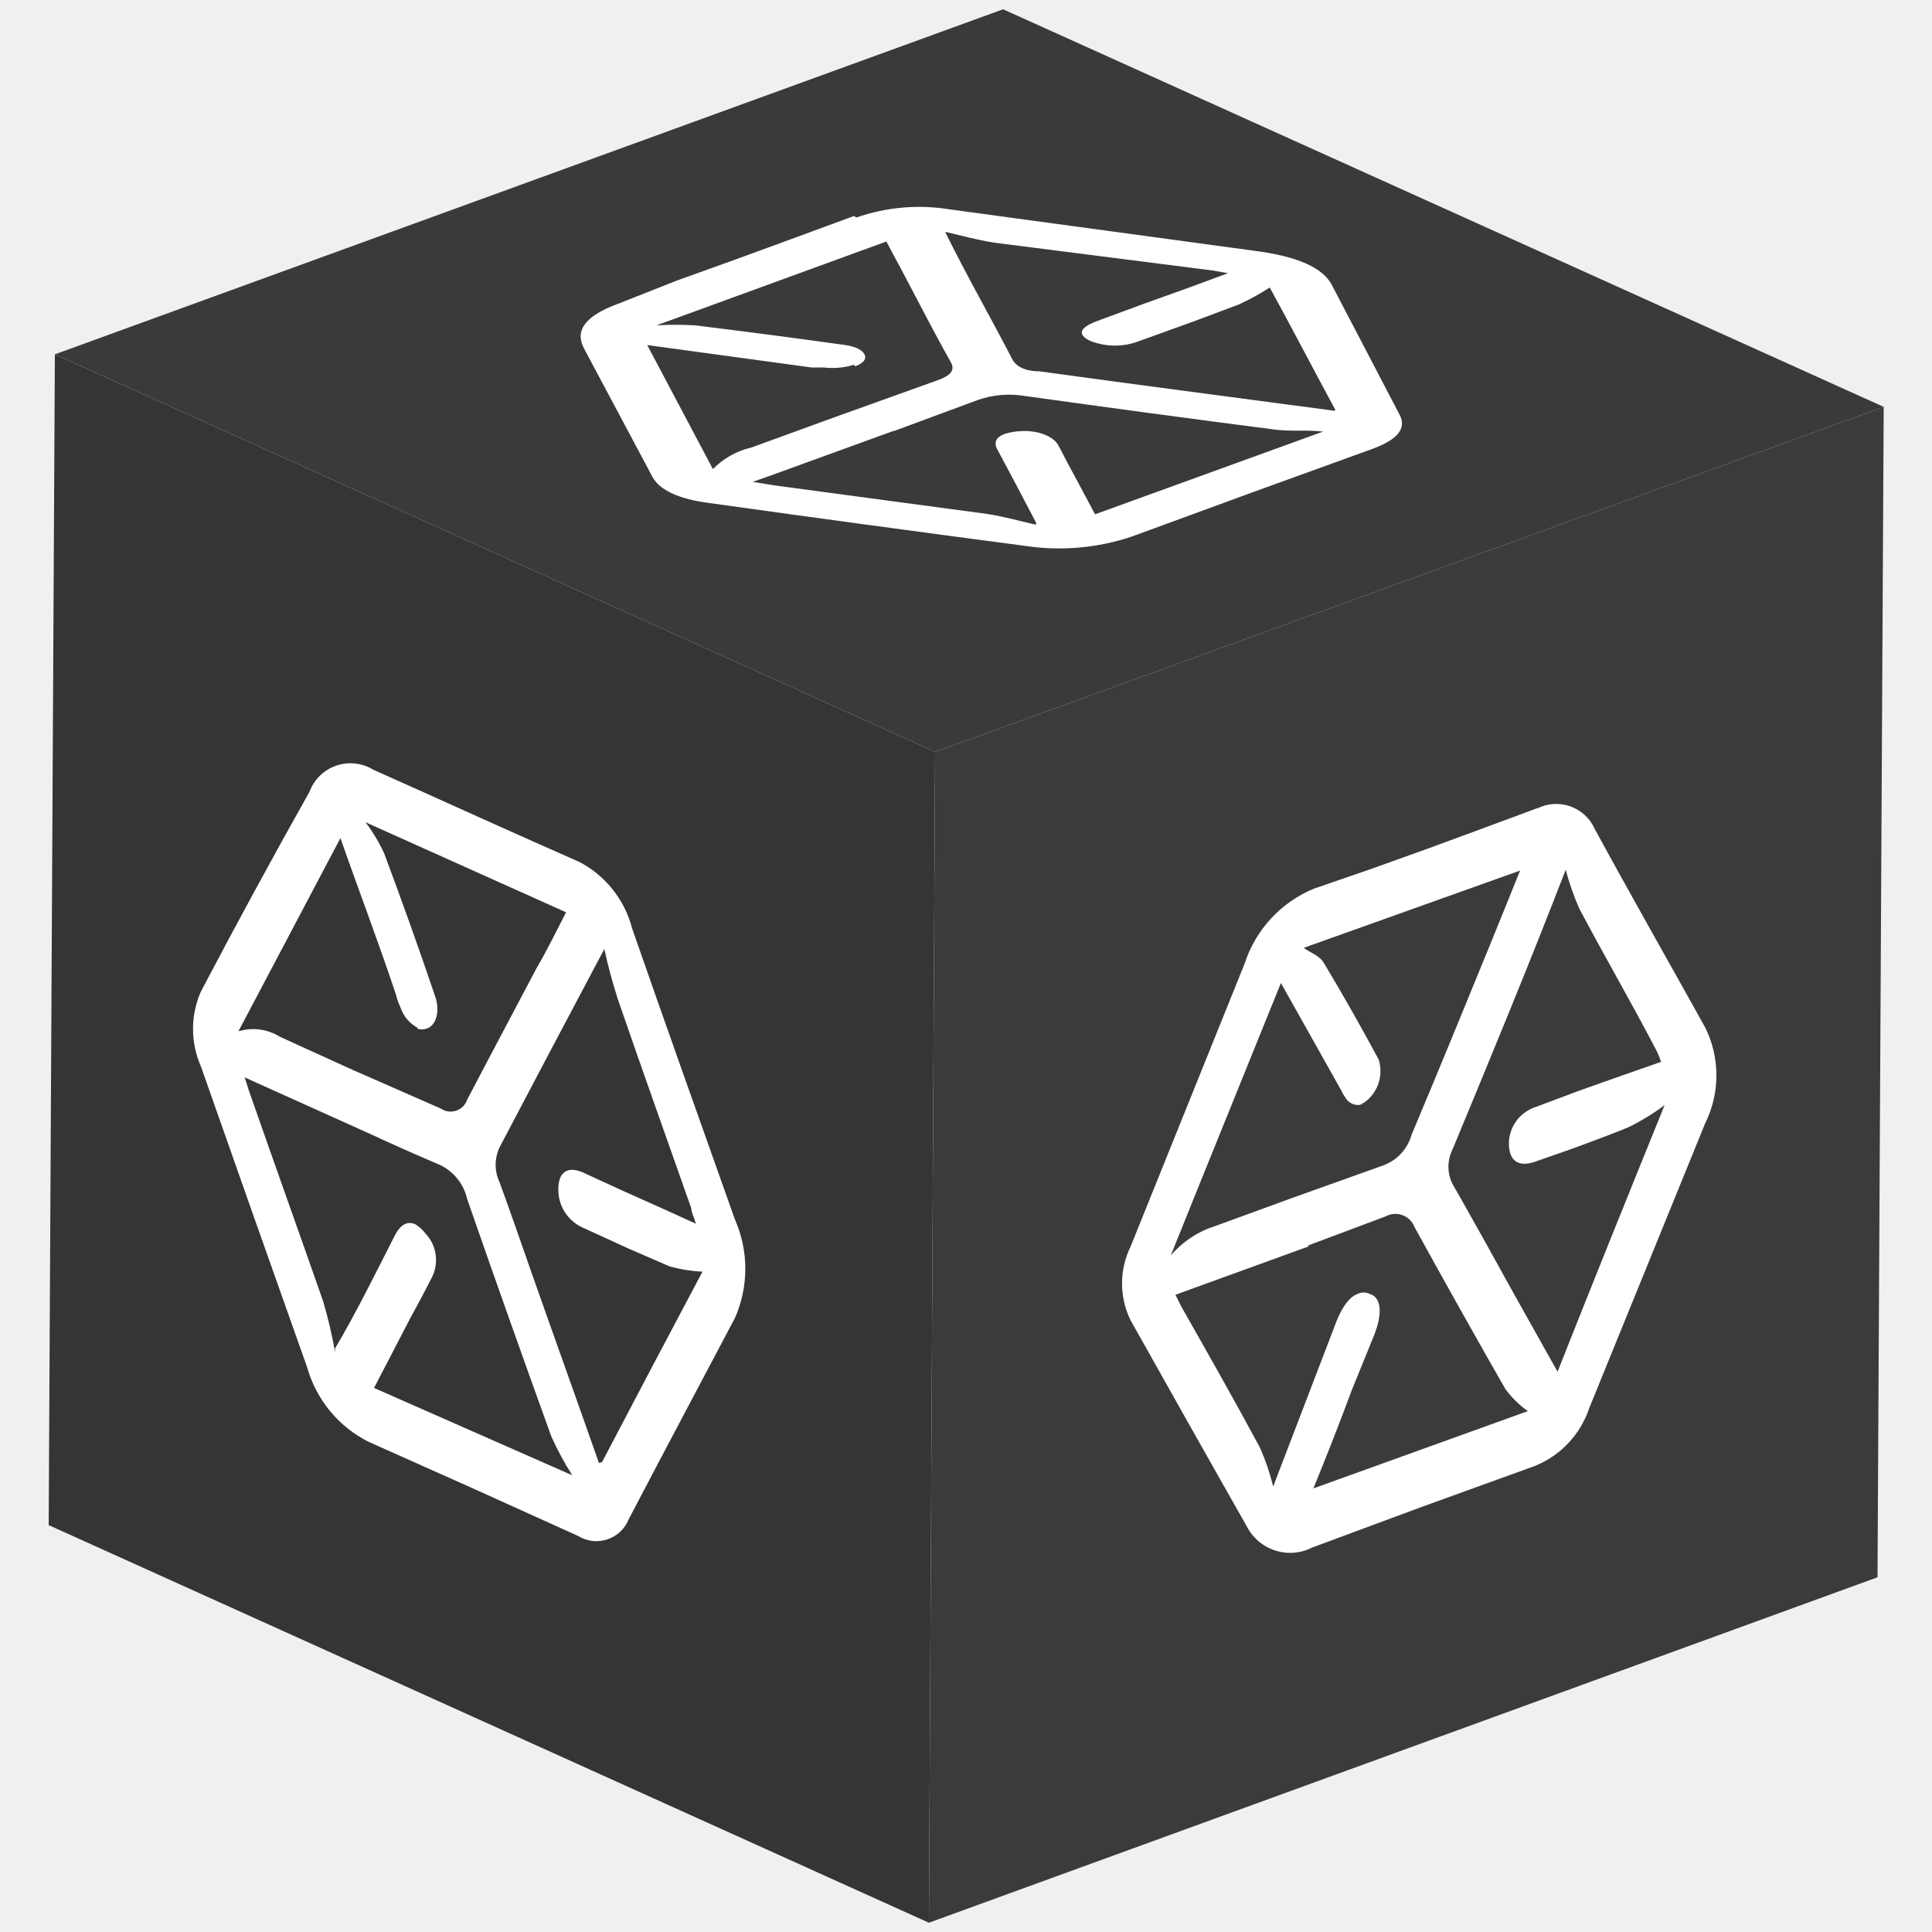
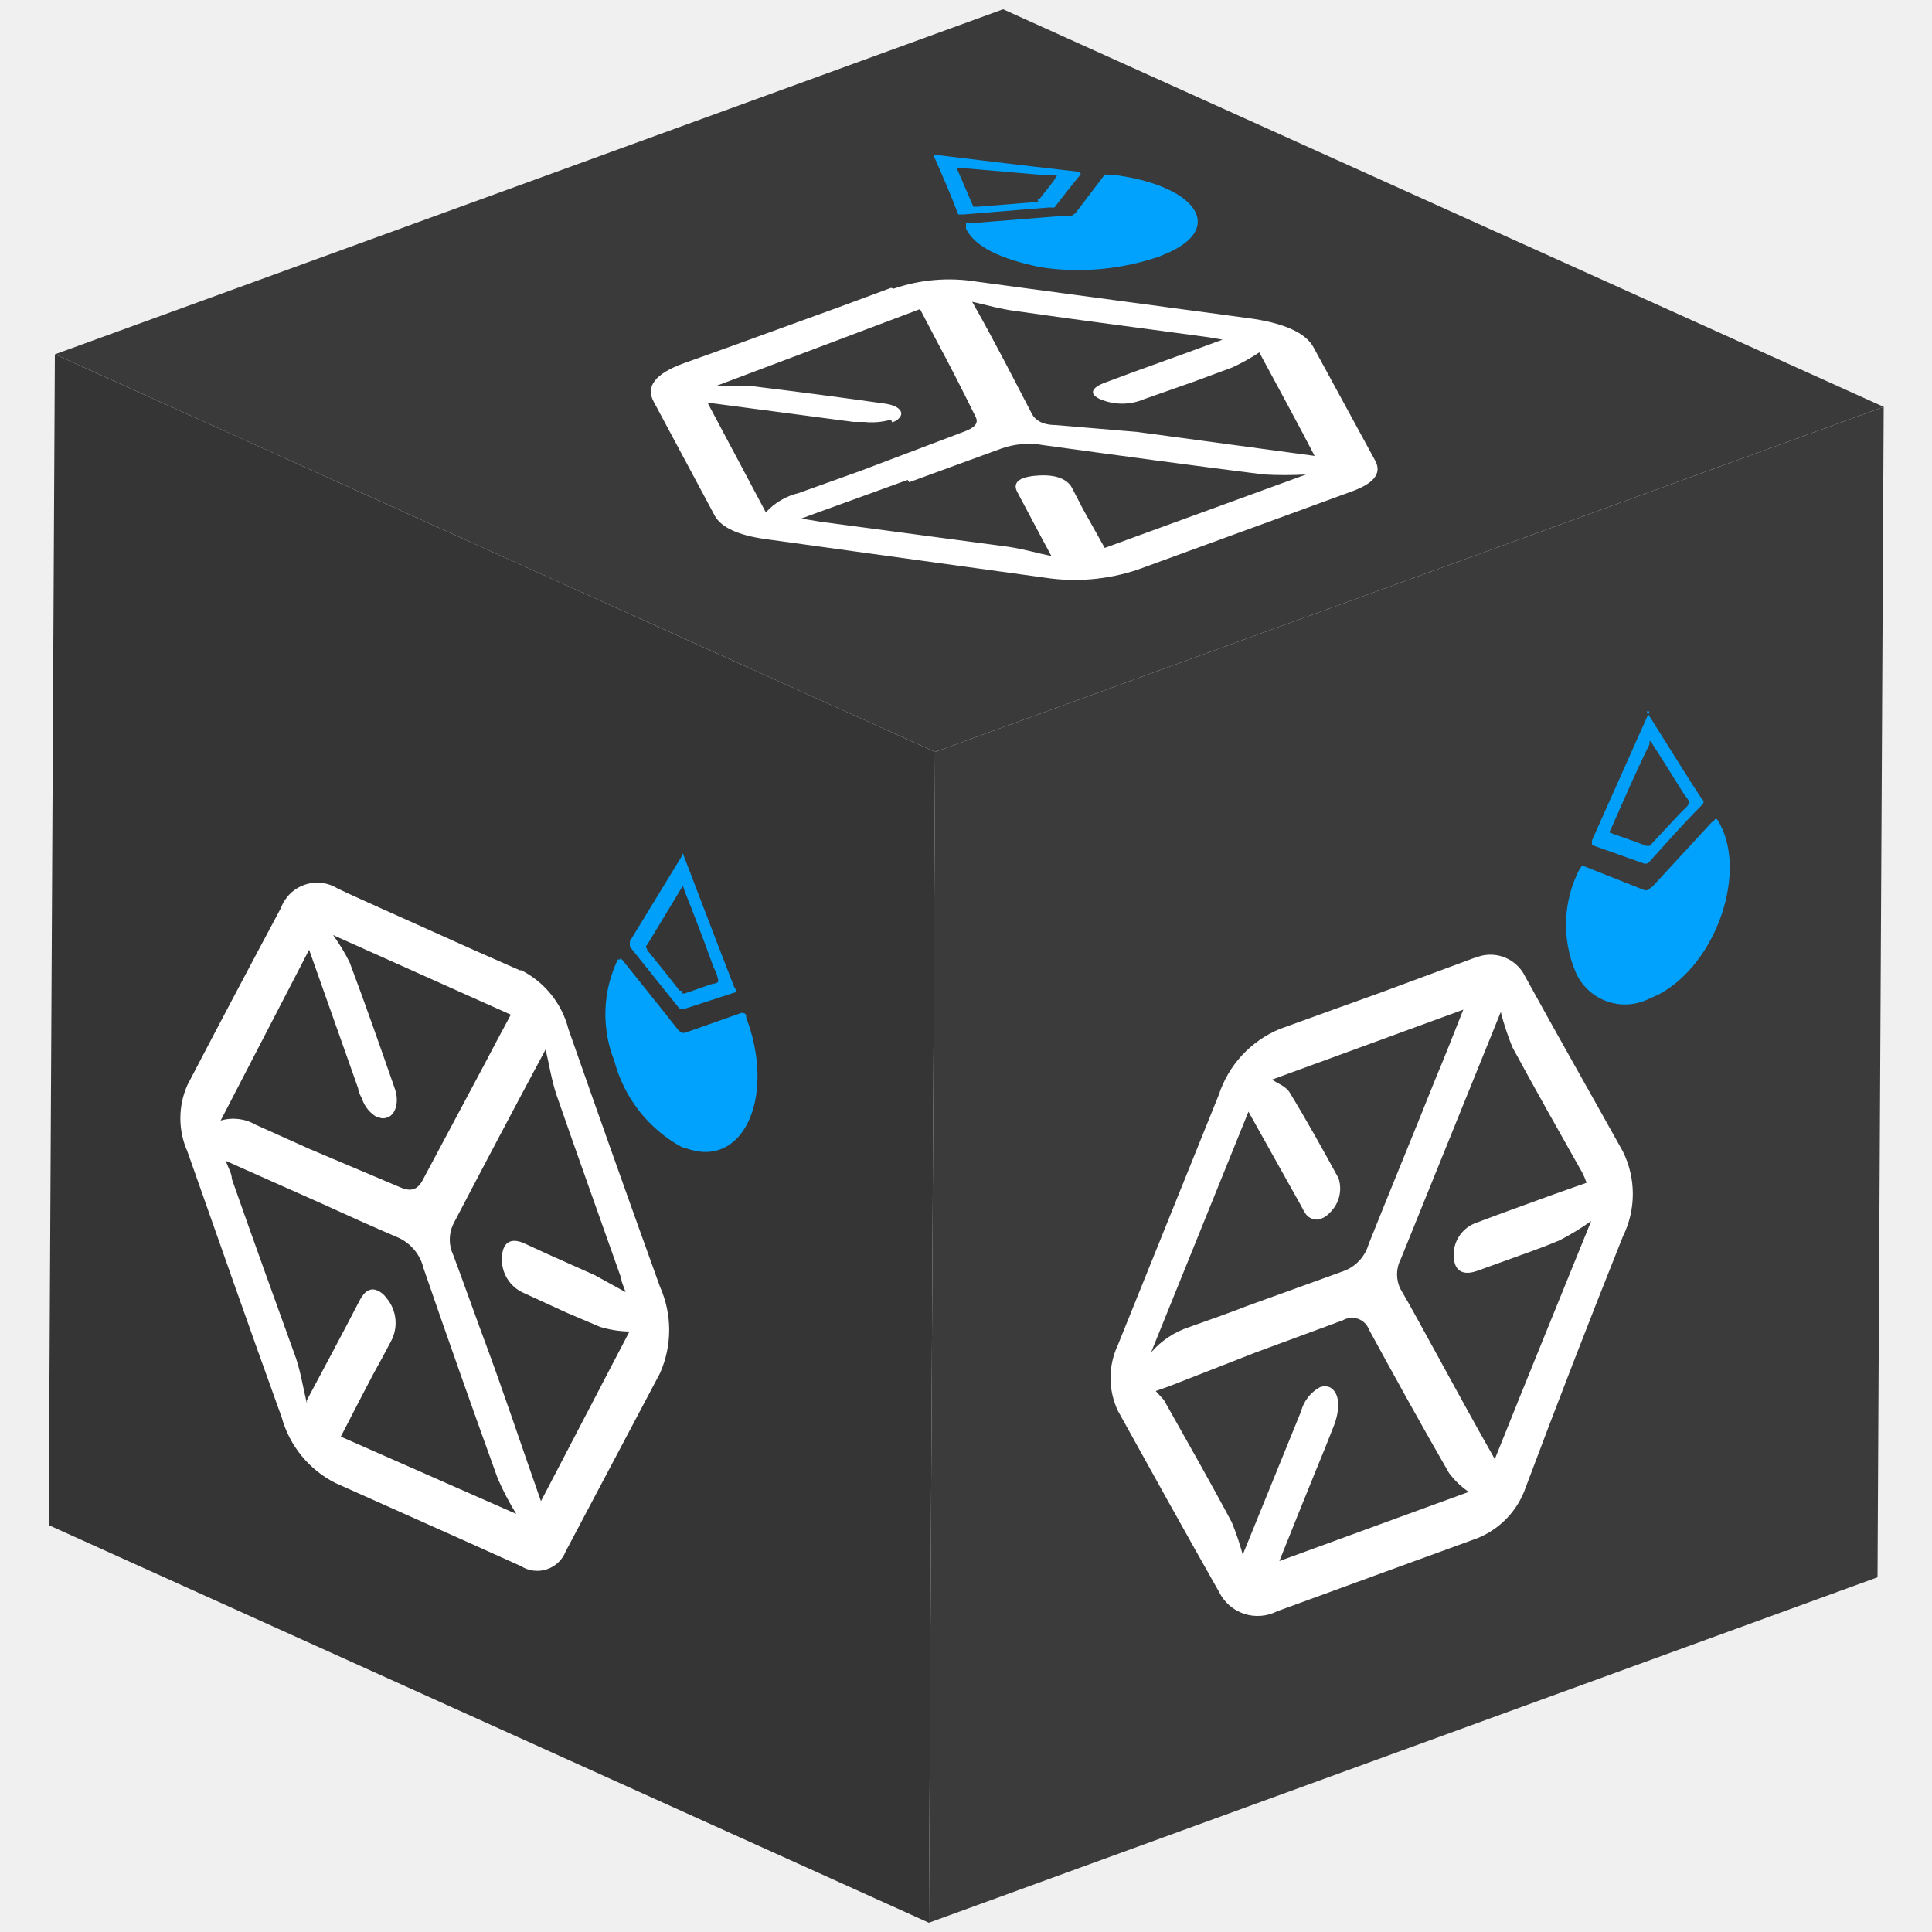
<svg xmlns="http://www.w3.org/2000/svg" id="Capa_1" data-name="Capa 1" width="50" height="50" viewBox="0 0 50 50">
  <defs>
    <clipPath id="clip-path">
      <polygon points="24.04 49.76 1.26 39.47 1.42 9.17 24.2 19.46 24.04 49.76" fill="none" />
    </clipPath>
    <clipPath id="clip-path-2">
      <polygon points="24.2 19.46 1.42 9.17 25.96 0.24 48.75 10.53 24.2 19.46" fill="none" />
    </clipPath>
    <clipPath id="clip-path-3">
      <polygon points="48.75 10.53 48.59 40.82 24.04 49.76 24.2 19.46 48.75 10.53" fill="none" />
    </clipPath>
  </defs>
  <g id="Figment_lido">
    <g style="isolation: isolate">
      <g>
        <polygon points="24.04 49.76 1.26 39.47 1.42 9.17 24.2 19.46 24.04 49.76" fill="#353535" />
        <g style="isolation: isolate">
          <g clip-path="url(#clip-path)">
-             <path d="M9.5,29.31q.95.44,1.89.84h0a1.29,1.29,0,0,1,.7.88q1.07,3.08,2.18,6.15a7.88,7.88,0,0,0,.54,1L9.68,35.92l.94-1.81c.18-.33.36-.66.53-1A1,1,0,0,0,11,31.91a.87.87,0,0,0-.26-.23c-.19-.08-.37,0-.52.29-.51,1-1,2-1.55,2.93a.44.44,0,0,1,0,.09h0a11.39,11.39,0,0,0-.31-1.32c-.61-1.75-1.24-3.5-1.85-5.25-.06-.15-.1-.31-.18-.54l.35.16L9.5,29.31m6,8.55c-.6-1.71-1.18-3.32-1.75-4.94-.27-.78-.54-1.55-.82-2.32a1.06,1.06,0,0,1,0-.91q1.35-2.57,2.71-5.13l0,0s0,0,0,0A13.49,13.49,0,0,0,16,25.89c.62,1.8,1.26,3.59,1.89,5.38,0,.11.07.22.12.4l-.88-.4-1.05-.47-1-.46c-.4-.17-.63,0-.63.43a1.07,1.07,0,0,0,.63,1l1.18.54,1.06.46a3.68,3.68,0,0,0,.86.14c-.85,1.6-1.71,3.23-2.6,4.93M10.8,26.62a.34.34,0,0,0,.24,0c.24-.07.36-.44.22-.84-.42-1.24-.86-2.47-1.32-3.7a4.35,4.35,0,0,0-.48-.8l5.19,2.33c-.26.5-.5,1-.75,1.42-.6,1.14-1.21,2.28-1.81,3.43a.45.45,0,0,1-.68.23h0l-2.28-1-1.89-.86a1.3,1.3,0,0,0-1.07-.14c.87-1.64,1.74-3.3,2.64-5,.49,1.4,1,2.73,1.44,4.06a1.63,1.63,0,0,0,.11.31.93.93,0,0,0,.45.54M15,22.31h0l-1.33-.59-1.34-.6-1.33-.6-1.34-.6h0a1.13,1.13,0,0,0-1.65.57Q6.56,23.07,5.2,25.66a2.4,2.4,0,0,0,0,1.94q1.37,3.9,2.75,7.79a3.1,3.1,0,0,0,1.58,1.92l2.71,1.21,2.72,1.23h0a.9.9,0,0,0,1.31-.43c.91-1.74,1.83-3.47,2.75-5.21a3.16,3.16,0,0,0,0-2.55c-.89-2.51-1.78-5-2.66-7.53A2.71,2.71,0,0,0,15,22.31" fill="#fff" />
+             <g>
+               <path d="M8.24,31.11c.7.32,1.39.63,2.09.93a1.17,1.17,0,0,1,.63.78q.94,2.73,1.92,5.44a7.28,7.28,0,0,0,.48.92l-4.54-2c.28-.55.56-1.08.83-1.6.16-.29.32-.58.47-.87A1,1,0,0,0,10,33.59a.55.55,0,0,0-.23-.19c-.17-.08-.33,0-.46.25-.45.87-.91,1.73-1.37,2.59a.21.21,0,0,1,0,.07c-.09-.36-.15-.77-.28-1.16C7.1,33.6,6.54,32.05,6,30.51c0-.14-.09-.28-.16-.47l.31.14,2.09.93M14,38.85c-.53-1.5-1-2.93-1.54-4.37-.25-.68-.49-1.36-.73-2a.93.93,0,0,1,0-.8q1.18-2.26,2.39-4.52h0c.09.37.15.78.28,1.17.55,1.59,1.12,3.17,1.68,4.76,0,.1.06.19.11.35L15.39,33l-1.23-.55-.61-.28c-.35-.15-.55,0-.56.38a.94.94,0,0,0,.56.91l1.11.51.87.37a2.8,2.8,0,0,0,.76.12L14,38.85M9.81,28.92a.26.26,0,0,0,.21,0c.21-.06.32-.39.2-.74-.38-1.09-.76-2.18-1.17-3.27a4.8,4.8,0,0,0-.43-.71l4.6,2.06c-.24.44-.46.86-.67,1.26-.53,1-1.07,2-1.6,3-.14.28-.32.33-.61.2L8,29.73l-1.38-.62A1.15,1.15,0,0,0,5.71,29L8,24.58l1.27,3.59c0,.09.06.18.1.27a.86.86,0,0,0,.4.48m3.68-3.81h0l-1.18-.52-1.18-.53-1.18-.53c-.39-.18-.79-.35-1.18-.54h0a1,1,0,0,0-1.46.51q-1.22,2.28-2.42,4.58a2.12,2.12,0,0,0,0,1.72c.81,2.29,1.61,4.59,2.44,6.88a2.71,2.71,0,0,0,1.39,1.7l3.2,1.43,1.6.72a.79.79,0,0,0,1.16-.38l2.44-4.61a2.75,2.75,0,0,0,0-2.24Q15.89,30,14.71,26.63a2.36,2.36,0,0,0-1.22-1.52" fill="#fff" />
+               <path d="M16.05,24.83s0,0-.06,0a3.27,3.27,0,0,0-.09,2.63,3.59,3.59,0,0,0,1.73,2.22l.26.08c1.41.39,2.17-1.46,1.42-3.43,0-.06,0-.1-.07-.11a.08.08,0,0,0-.07,0l-1.42.5a.14.14,0,0,1-.11,0,.31.31,0,0,1-.1-.08c-.47-.6-.95-1.19-1.42-1.78,0,0-.05-.06-.07-.06" fill="#00a2fd" />
+               <path d="M17.65,25.64l-.06,0q-.42-.54-.84-1.05c0-.05-.07-.09,0-.14l.9-1.49,0-.05a.25.25,0,0,1,.06.13c.26.65.51,1.31.76,2a1.07,1.07,0,0,1,.12.34c0,.08-.13.07-.21.1l-.66.23h-.07m0-3.56L16.3,24.36c0,.06,0,.1,0,.14l1.25,1.56a.19.19,0,0,0,.07.06h.06L19,25.69c.06,0,.07-.05,0-.15l-.5-1.29-.83-2.17" fill="#009ff9" />
+             </g>
          </g>
        </g>
      </g>
      <g>
        <polygon points="24.2 19.46 1.42 9.17 25.96 0.24 48.75 10.53 24.2 19.46" fill="#3a3a3a" />
        <g style="isolation: isolate">
          <g clip-path="url(#clip-path-2)">
-             <path d="M23.15,11.15l2.16-.8h0a2.47,2.47,0,0,1,1.23-.1c2.15.3,4.3.59,6.47.87.39.05.83,0,1.23.05l-5.9,2.14-.62-1.16c-.12-.21-.22-.43-.34-.64s-.51-.39-1-.35a1.62,1.62,0,0,0-.38.07c-.22.08-.29.22-.19.4.34.63.67,1.26,1,1.89a.28.28,0,0,1,0,.06h0c-.4-.09-.81-.21-1.27-.28l-5.51-.74-.55-.09.4-.14,3.25-1.18m11.4-.52-5.2-.69-2.43-.33c-.4,0-.62-.15-.7-.31C25.63,8.2,25,7.1,24.46,6a0,0,0,0,1,0,0h0c.4.09.82.21,1.27.28L31.38,7l.4.07-1,.37-1.2.43-1.19.44c-.46.17-.51.35-.18.51a1.74,1.74,0,0,0,1.29,0l1.36-.49,1.2-.45a6,6,0,0,0,.8-.44c.55,1,1.11,2.08,1.7,3.17M22.13,9.48a.58.58,0,0,0,.22-.13c.13-.16-.05-.36-.47-.42-1.29-.18-2.59-.35-3.89-.51a8.51,8.51,0,0,0-1,0l5.95-2.17c.17.33.34.63.49.92.39.74.77,1.48,1.18,2.21.11.2,0,.34-.37.47h0l-2.62.94-2.17.79a2.05,2.05,0,0,0-1,.56l-1.7-3.21L21,9.51l.32,0a1.89,1.89,0,0,0,.78-.07m0-3.85h0l-1.52.56-1.53.56-1.53.55L16,7.86h0c-.85.31-1.13.69-.89,1.15l1.78,3.34c.18.33.68.57,1.48.67q4.08.57,8.18,1.11a5.91,5.91,0,0,0,2.73-.24l3.11-1.14,3.12-1.13h0c.66-.24.9-.53.71-.89L34.46,7.36c-.24-.44-.9-.73-2-.87L24.59,5.42a4.93,4.93,0,0,0-2.43.21" fill="#fff" />
+             <g>
+               <path d="M23.53,12.48l2.38-.87A2.13,2.13,0,0,1,27,11.52c1.89.26,3.8.52,5.71.76a9.84,9.84,0,0,0,1.09,0l-5.21,1.9-.56-1-.29-.56c-.13-.24-.46-.35-.91-.31a1.39,1.39,0,0,0-.34.06c-.19.07-.25.19-.17.35.3.56.59,1.12.89,1.67l0,0c-.35-.07-.71-.18-1.12-.24l-4.87-.65-.48-.08.35-.13,2.4-.87m10.54-.62-4.59-.62L27.32,11c-.34,0-.53-.13-.61-.28-.52-1-1-1.94-1.55-2.91h0c.36.08.73.19,1.13.24,1.66.24,3.33.45,5,.68l.35.06-.9.33-1.41.51-.7.26c-.4.14-.45.31-.16.44a1.45,1.45,0,0,0,1.14,0l1.28-.45,1-.37a5.12,5.12,0,0,0,.7-.39c.49.91,1,1.84,1.5,2.81m-11-1a.39.39,0,0,0,.19-.12c.12-.14,0-.32-.42-.37-1.13-.16-2.28-.31-3.43-.45-.28,0-.6,0-.9,0L23.81,8l.43.82c.35.65.68,1.3,1,1.95.1.18,0,.3-.34.42l-2.64,1-1.59.57a1.67,1.67,0,0,0-.85.5l-1.51-2.84,3.78.5.28,0a1.81,1.81,0,0,0,.69-.06m0-3.41h0l-1.35.5-1.35.49-1.35.49L17.7,9.4h0c-.75.27-1,.61-.78,1l1.58,2.95c.16.29.59.5,1.3.6l7.24,1a5.13,5.13,0,0,0,2.41-.21l3.67-1.34,1.83-.67c.6-.21.81-.47.65-.79L34,9c-.2-.39-.79-.65-1.72-.77l-7-.94a4.42,4.42,0,0,0-2.15.18" fill="#fff" />
+               <path d="M25,5.86s0,0,0,.06c.23.46.87.78,1.95,1A6.51,6.51,0,0,0,30,6.64l.28-.12c1.43-.67.62-1.74-1.5-2h-.14a.07.07,0,0,0-.05,0l-.76,1-.09.06-.15,0-2.5.2H25" fill="#00a2fd" />
+               <path d="M26.87,5.23l-.08,0-1.48.12c-.07,0-.11,0-.12,0l-.43-1v0a.35.35,0,0,1,.15,0L27,4.53a2.06,2.06,0,0,1,.36,0s-.06.1-.09.15l-.36.46-.06,0M24.15,4c.23.52.44,1,.65,1.55,0,0,.07,0,.14,0l2.2-.18h.1a.1.1,0,0,0,.05,0c.22-.29.44-.57.68-.86,0,0,0-.06-.1-.07l-1.39-.16L24.15,4" fill="#009ff9" />
+             </g>
          </g>
        </g>
      </g>
      <g>
        <polygon points="48.75 10.53 48.59 40.82 24.04 49.76 24.2 19.46 48.75 10.53" fill="#3b3b3b" />
        <g style="isolation: isolate">
          <g clip-path="url(#clip-path-3)">
-             <path d="M33.86,32.23l2-.75h0a.53.53,0,0,1,.75.28q1.16,2.11,2.35,4.19a2.61,2.61,0,0,0,.58.57l-5.55,2c.36-.88.69-1.72,1-2.56l.57-1.4c.23-.58.19-1-.13-1.08a.34.34,0,0,0-.28,0c-.21.07-.4.31-.56.71L33,38.34a.85.85,0,0,1-.05.13h0a6.1,6.1,0,0,0-.34-1c-.65-1.21-1.32-2.39-2-3.59-.06-.1-.11-.22-.19-.37l.38-.14,3.06-1.11m6.5,3.33c-.65-1.16-1.27-2.26-1.88-3.37-.3-.53-.59-1.06-.89-1.58a1,1,0,0,1,0-.89c1-2.41,2-4.83,2.93-7.24,0,0,0,0,0,0l0,0a6.93,6.93,0,0,0,.35,1c.66,1.25,1.36,2.45,2,3.68a2.35,2.35,0,0,1,.12.29l-1,.35-1.13.4-1.12.42a1,1,0,0,0-.69.94c0,.45.24.63.69.47s.85-.29,1.27-.45.76-.28,1.14-.44a5.82,5.82,0,0,0,.93-.57c-.92,2.27-1.85,4.57-2.81,7m-5.1-7a.71.71,0,0,0,.27-.18,1,1,0,0,0,.24-1c-.46-.85-.93-1.69-1.42-2.5-.12-.2-.35-.26-.52-.39l5.6-2c-.29.71-.55,1.37-.81,2-.66,1.61-1.32,3.23-2,4.84a1.18,1.18,0,0,1-.73.79h0L33.45,31l-2,.73a2.52,2.52,0,0,0-1.15.76c.94-2.34,1.89-4.67,2.85-7.05l1.55,2.76a1.43,1.43,0,0,0,.12.21.39.39,0,0,0,.48.16m4.5-7.66h0l-1.43.53-1.44.53-1.45.52L34,23h0a3.15,3.15,0,0,0-1.79,1.94l-2.95,7.32a2.17,2.17,0,0,0,0,1.91c1,1.78,2,3.56,3,5.32a1.26,1.26,0,0,0,1.7.56L36.79,39l2.93-1.06h0a2.45,2.45,0,0,0,1.41-1.5c1-2.46,2-4.91,3-7.37a2.79,2.79,0,0,0,0-2.48c-.95-1.71-1.92-3.41-2.86-5.14a1.09,1.09,0,0,0-1.5-.52" fill="#fff" />
+             <g>
+               <path d="M32.5,35l2.25-.83a.47.47,0,0,1,.68.24c.68,1.25,1.36,2.48,2.07,3.71a2.15,2.15,0,0,0,.51.49l-4.9,1.79c.31-.78.61-1.52.91-2.26.17-.41.34-.83.5-1.24s.17-.86-.11-1a.36.36,0,0,0-.25,0,1,1,0,0,0-.49.63l-1.49,3.66,0,.11a7.31,7.31,0,0,0-.3-.9c-.57-1.07-1.17-2.12-1.76-3.17L29.91,36l.34-.12L32.5,35m6.19,2.77c-.57-1-1.11-2-1.66-3-.26-.47-.51-.94-.78-1.4a.85.85,0,0,1,0-.78l2.59-6.4h0a6.92,6.92,0,0,0,.3.91c.59,1.09,1.2,2.17,1.81,3.25a1.83,1.83,0,0,1,.11.26l-.85.3-1.32.48-.67.25a.88.88,0,0,0-.6.83c0,.4.21.56.61.42l1.19-.43c.31-.11.63-.23.94-.36a6.68,6.68,0,0,0,.82-.5c-.81,2-1.63,4-2.49,6.15m-4.5-6.21a.57.57,0,0,0,.23-.16.86.86,0,0,0,.22-.89c-.41-.75-.82-1.49-1.26-2.21-.1-.17-.3-.23-.46-.34l4.95-1.81c-.25.63-.48,1.22-.72,1.79-.57,1.43-1.16,2.85-1.73,4.28a1.05,1.05,0,0,1-.66.7l-2.49.9c-.49.19-1,.37-1.48.54a2.24,2.24,0,0,0-1,.66l2.52-6.23,1.37,2.45a1.62,1.62,0,0,0,.1.18.36.36,0,0,0,.43.14m4-6.77h0l-1.27.47-1.27.47-1.28.46-1.27.46h0a2.78,2.78,0,0,0-1.58,1.71l-2.61,6.47a2,2,0,0,0,0,1.7c.87,1.57,1.74,3.14,2.62,4.69a1.11,1.11,0,0,0,1.5.5l3.45-1.26,1.73-.63a2.19,2.19,0,0,0,1.26-1.33Q40.69,35.28,42,32a2.48,2.48,0,0,0,0-2.2c-.84-1.51-1.69-3-2.53-4.53a1,1,0,0,0-1.32-.47" fill="#fff" />
+               <path d="M40.94,22.41s0,0-.07.1a3.13,3.13,0,0,0-.1,2.63,1.39,1.39,0,0,0,1.86.73l.29-.13c1.51-.79,2.34-3.23,1.53-4.52,0,0-.05-.06-.08,0s0,0-.07.06l-1.53,1.66-.12.09a.14.14,0,0,1-.11,0L41,22.42h-.07" fill="#00a2fd" />
+               <path d="M42.66,21.89H42.6c-.3-.12-.61-.22-.91-.33,0,0-.07,0,0-.1.32-.73.64-1.47,1-2.2l0-.08c.05,0,.06.05.07.07.28.43.55.87.82,1.3.05.08.14.15.13.23s-.15.18-.23.27l-.72.77a.15.15,0,0,1-.07.07m0-3.48L41.2,21.75c0,.09,0,.11,0,.12l1.35.48h.07l.07-.05c.44-.49.89-1,1.35-1.46.06-.07.07-.1,0-.17-.19-.28-.36-.56-.54-.84l-.89-1.42" fill="#009ff9" />
+             </g>
          </g>
        </g>
      </g>
    </g>
  </g>
</svg>
